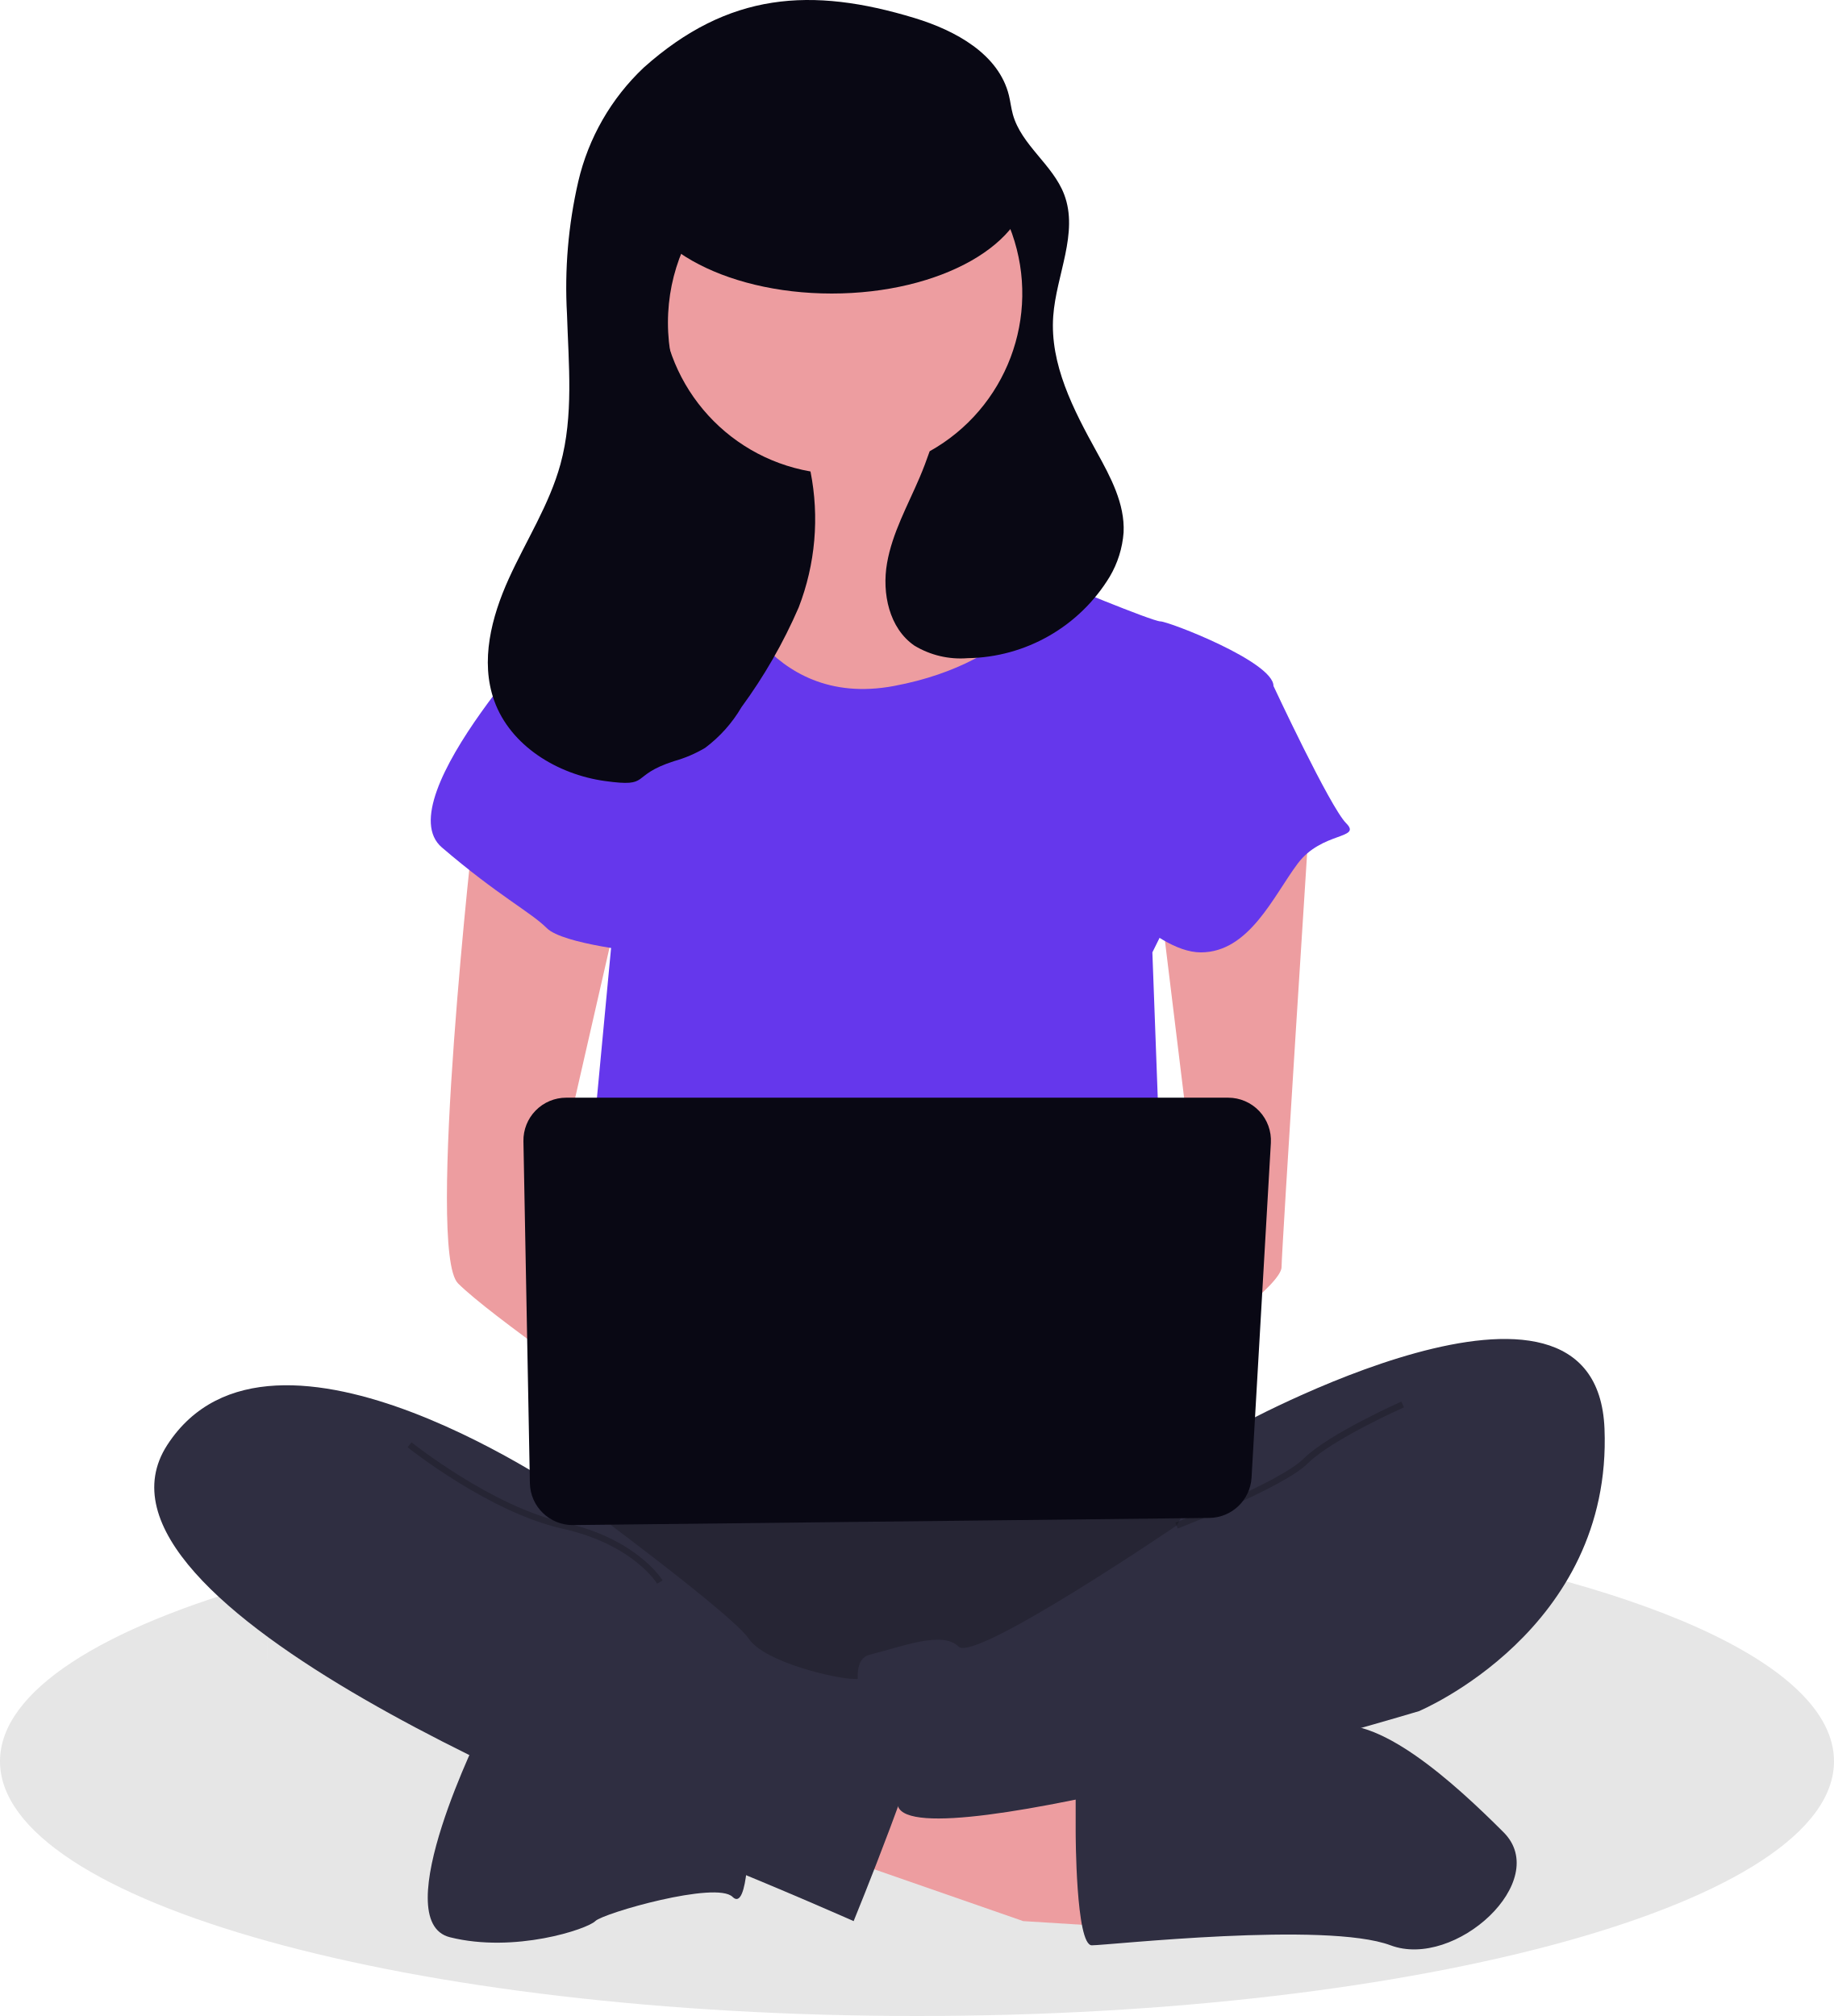
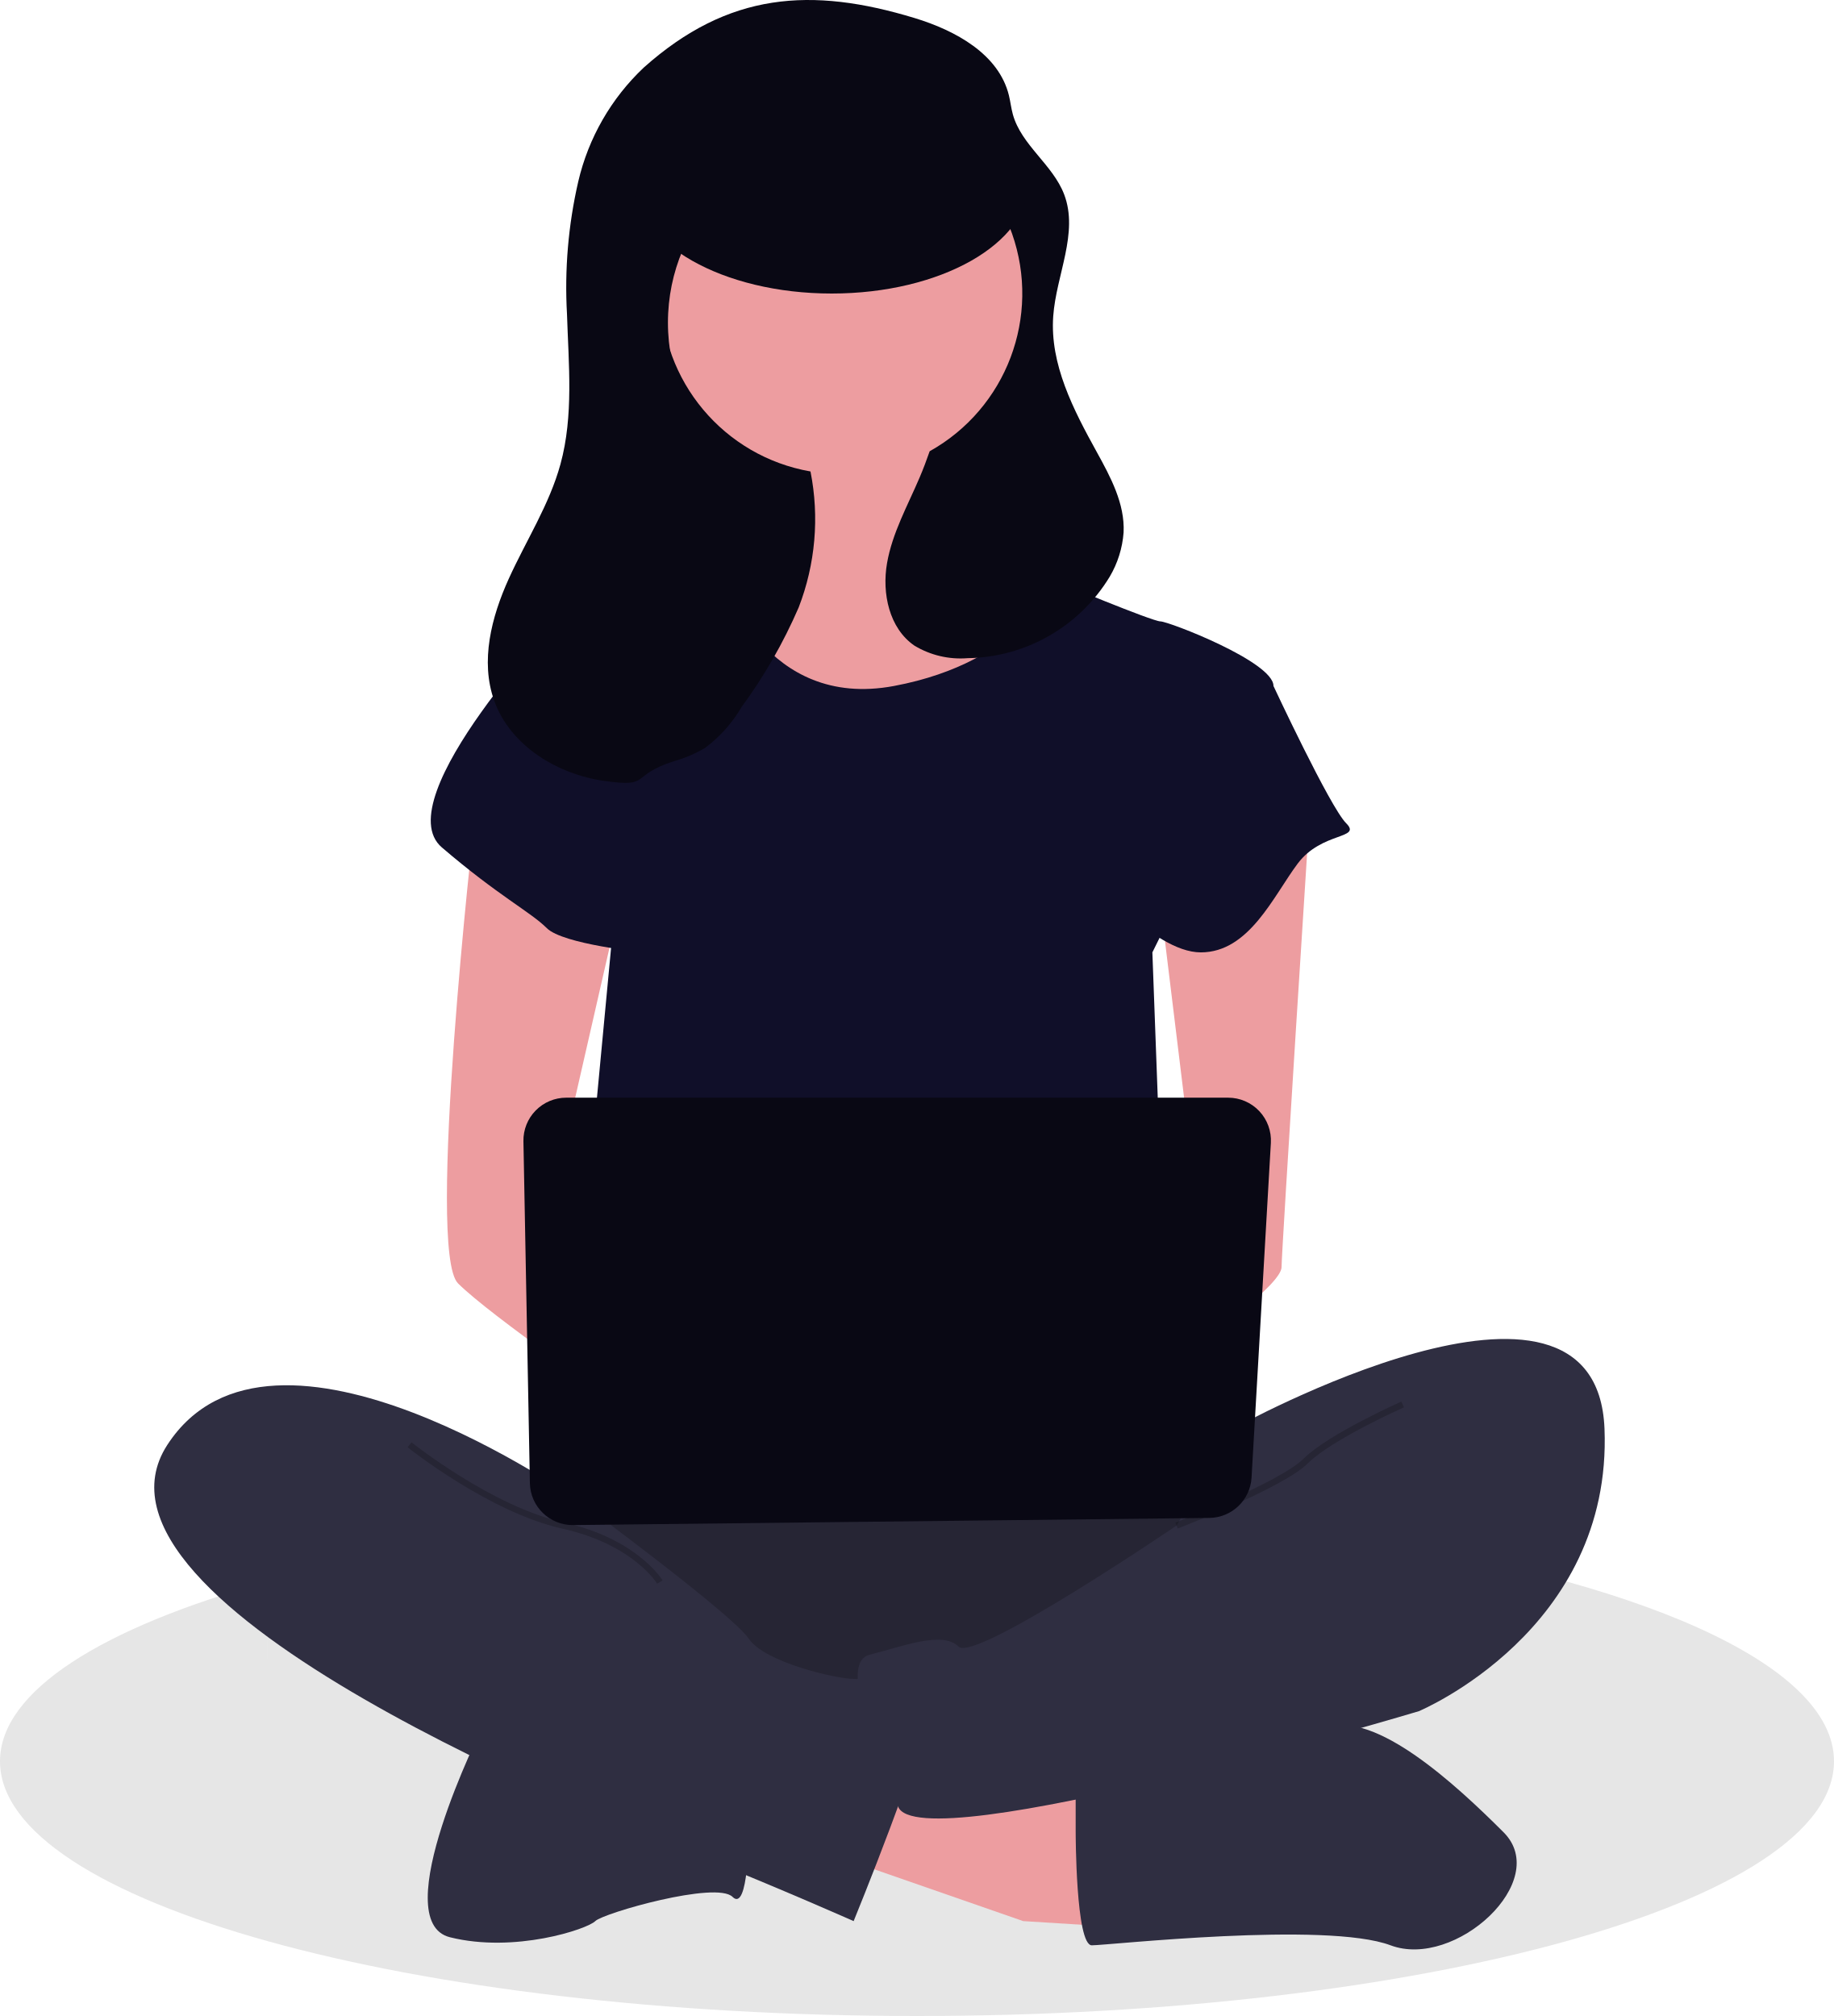
<svg xmlns="http://www.w3.org/2000/svg" width="582.834" height="640.76" viewBox="0 0 582.834 640.76" role="img" artist="Katerina Limpitsouni" source="https://undraw.co/">
  <g transform="translate(-730.163 -282.736)">
    <path d="M966.953,643.379C874.023,685.635,754.34,682.64,754.34,682.64H624.821V657.91c52.779-14.733,125.755-23.84,206.421-23.84a945.777,945.777,0,0,1,135.712,9.309Z" transform="translate(190.339 127.527)" opacity="0.1" />
    <path d="M1186.656,708.006c0,44.725-130.49,80.95-291.417,80.95s-291.417-36.225-291.417-80.95c0-22.3,32.461-42.5,85-57.11v24.73H818.337s119.683,2.995,212.613-39.261C1123.515,649.884,1186.656,676.881,1186.656,708.006Z" transform="translate(126.342 134.54)" opacity="0.1" />
    <rect width="123.994" height="124.215" transform="translate(934.806 338.513)" fill="#090814" />
    <path d="M694.753,561.941s10.263,35.921-7.7,38.487a70.111,70.111,0,0,0-30.79,12.829l33.356,43.619H751.2l38.487-38.487s-51.316-38.487-41.053-61.58S694.753,561.941,694.753,561.941Z" transform="translate(286.165 -135.584)" fill="#ed9da0" />
    <path d="M536.239,554.651l59.016,20.525,41.049,2.566-2.566-35.921-84.669-25.042Z" transform="translate(460.072 318.157)" fill="#ed9da0" />
    <path d="M688.28,685.3s0,35.921,5.132,35.921,74.408-7.7,94.935,0S839.663,700.7,824.268,685.3s-40.506-38.487-56.175-33.356-79.814,17.961-79.814,17.961Z" transform="translate(383.726 179.807)" fill="#2f2e41" />
    <path d="M654.726,651.4s-30.79,61.58-10.263,66.711,43.619-2.566,46.185-5.132,38.487-12.829,43.619-7.7,5.131-20.527,5.131-20.527Z" transform="translate(228.692 180.356)" fill="#2f2e41" />
    <path d="M667.627,630.48s-48.751,66.712-12.829,84.672,207.831,17.961,220.66,0,17.961-74.409,0-79.541S667.627,630.48,667.627,630.48Z" transform="translate(241.449 116.604)" fill="#2f2e41" />
    <path d="M667.627,630.48s-48.751,66.712-12.829,84.672,207.831,17.961,220.66,0,17.961-74.409,0-79.541S667.627,630.48,667.627,630.48Z" transform="translate(241.449 116.604)" opacity="0.2" />
    <ellipse cx="59.014" cy="59.014" rx="59.014" ry="59.014" transform="translate(942.43 326.284)" fill="#ed9da0" />
-     <path d="M648.025,571.644l51.316-10.263s12.829,41.053,53.882,33.356,51.316-33.356,51.316-33.356,30.79,12.829,33.356,12.829,35.922,12.829,35.922,20.527-38.487,84.672-38.487,84.672l5.131,138.555-189.871-5.132L663.42,676.844Z" transform="translate(261.051 -93.972)" fill="#6537ec" />
+     <path d="M648.025,571.644l51.316-10.263s12.829,41.053,53.882,33.356,51.316-33.356,51.316-33.356,30.79,12.829,33.356,12.829,35.922,12.829,35.922,20.527-38.487,84.672-38.487,84.672l5.131,138.555-189.871-5.132L663.42,676.844Z" transform="translate(261.051 -93.972)" fill="#100f29" />
    <path d="M647.572,580.4s-15.395,135.989-5.132,146.252,51.316,38.487,51.316,38.487v-30.79L673.23,695.862l20.527-89.8Z" transform="translate(233.279 -36.014)" fill="#ed9da0" />
    <path d="M746.267,579.448s-8.98,139.838-8.98,144.969S714.194,747.51,706.5,747.51s-12.829-12.829-12.829-12.829l17.961-20.527L698.8,608.955Z" transform="translate(400.147 -38.914)" fill="#ed9da0" />
    <path d="M790.47,649.41s115.462-64.146,118.027,0-59.014,89.8-59.014,89.8-159.081,47.7-165.5,30.266-19.244-45.661-8.98-48.226,23.092-7.7,28.224-2.566S772.509,680.2,772.509,680.2Z" transform="translate(331.569 87.411)" fill="#2f2e41" />
    <path d="M768.046,626.042S744.954,636.305,737.257,644,696.2,664.53,696.2,664.53" transform="translate(407.874 103.08)" fill="none" stroke="#000" stroke-miterlimit="10" stroke-width="2" opacity="0.2" />
-     <path d="M695.055,569.049l-15.4-5.132s-56.448,59.014-38.487,74.409,28.224,20.527,33.356,25.658,30.79,7.7,30.79,7.7Z" transform="translate(229.416 -86.245)" fill="#6537ec" />
-     <path d="M725.152,568.354l23.092,5.132s17.961,38.487,23.092,43.619-7.7,2.566-15.395,12.829-15.4,28.224-30.79,28.224S689.23,632.5,689.23,632.5Z" transform="translate(386.624 -72.72)" fill="#6537ec" />
+     <path d="M695.055,569.049l-15.4-5.132s-56.448,59.014-38.487,74.409,28.224,20.527,33.356,25.658,30.79,7.7,30.79,7.7Z" transform="translate(229.416 -86.245)" fill="#100f29" />
+     <path d="M725.152,568.354l23.092,5.132s17.961,38.487,23.092,43.619-7.7,2.566-15.395,12.829-15.4,28.224-30.79,28.224S689.23,632.5,689.23,632.5Z" transform="translate(386.624 -72.72)" fill="#100f29" />
    <path d="M750.957,661.426s-97.5-69.277-130.857-17.961S763.786,764.059,789.444,774.322s48.751,20.527,48.751,20.527,23.092-56.448,23.092-66.711-17.961-10.263-23.092-10.263-28.224-5.132-33.356-12.829S750.957,661.426,750.957,661.426Z" transform="translate(163.25 98.489)" fill="#2f2e41" />
    <path d="M635.98,629.212s25.658,20.527,48.751,25.658,30.79,17.961,30.79,17.961" transform="translate(224.345 112.74)" fill="none" stroke="#000" stroke-miterlimit="10" stroke-width="2" opacity="0.2" />
    <path d="M644.921,615.809l2.05,108.638a13.6,13.6,0,0,0,13.75,13.343l202.168-2.271A13.6,13.6,0,0,0,876.314,722.7l6.137-106.367a13.6,13.6,0,0,0-13.577-14.383H658.519a13.6,13.6,0,0,0-13.6,13.856Z" transform="translate(251.586 29.67)" fill="#090814" />
    <g transform="translate(885.188 282.736)">
      <path d="M662.151,702.584c5.506-12.151,12.906-23.553,16.432-36.419,4.226-15.42,2.58-31.736,2.077-47.717a149.817,149.817,0,0,1,3.577-42.106,72.4,72.4,0,0,1,20.813-36.235c26.889-24,53.277-25.728,86.11-15.735,12.944,3.94,26.732,11.441,29.942,24.585.484,1.985.7,4.029,1.243,6,2.688,9.786,12.7,15.979,16.312,25.463,4.672,12.267-2.532,25.607-3.474,38.7-1.1,15.286,6.415,29.726,13.821,43.143,4.4,7.976,8.981,16.472,8.544,25.572a32.3,32.3,0,0,1-4.421,14.1,53.753,53.753,0,0,1-45.154,25.884,28.326,28.326,0,0,1-16.913-3.993c-8.013-5.517-10.36-16.627-8.691-26.212s6.534-18.253,10.347-27.2c1.17-2.747,2.225-5.54,3.2-8.361a57.416,57.416,0,1,0-37.873,6.424,77.777,77.777,0,0,1-3.766,43.247,163.309,163.309,0,0,1-18.16,31.664,43.707,43.707,0,0,1-11.569,12.947,41.046,41.046,0,0,1-9.856,4.209c-14.493,4.661-6.932,8.411-22.01,6.315s-30.012-11.191-35.15-25.522C653.028,728.768,656.645,714.734,662.151,702.584Z" transform="translate(-655.498 -518.627)" fill="#090814" />
      <ellipse cx="62.629" cy="35.49" rx="62.629" ry="35.49" transform="translate(46.663 22.315)" fill="#090814" />
    </g>
  </g>
</svg>
